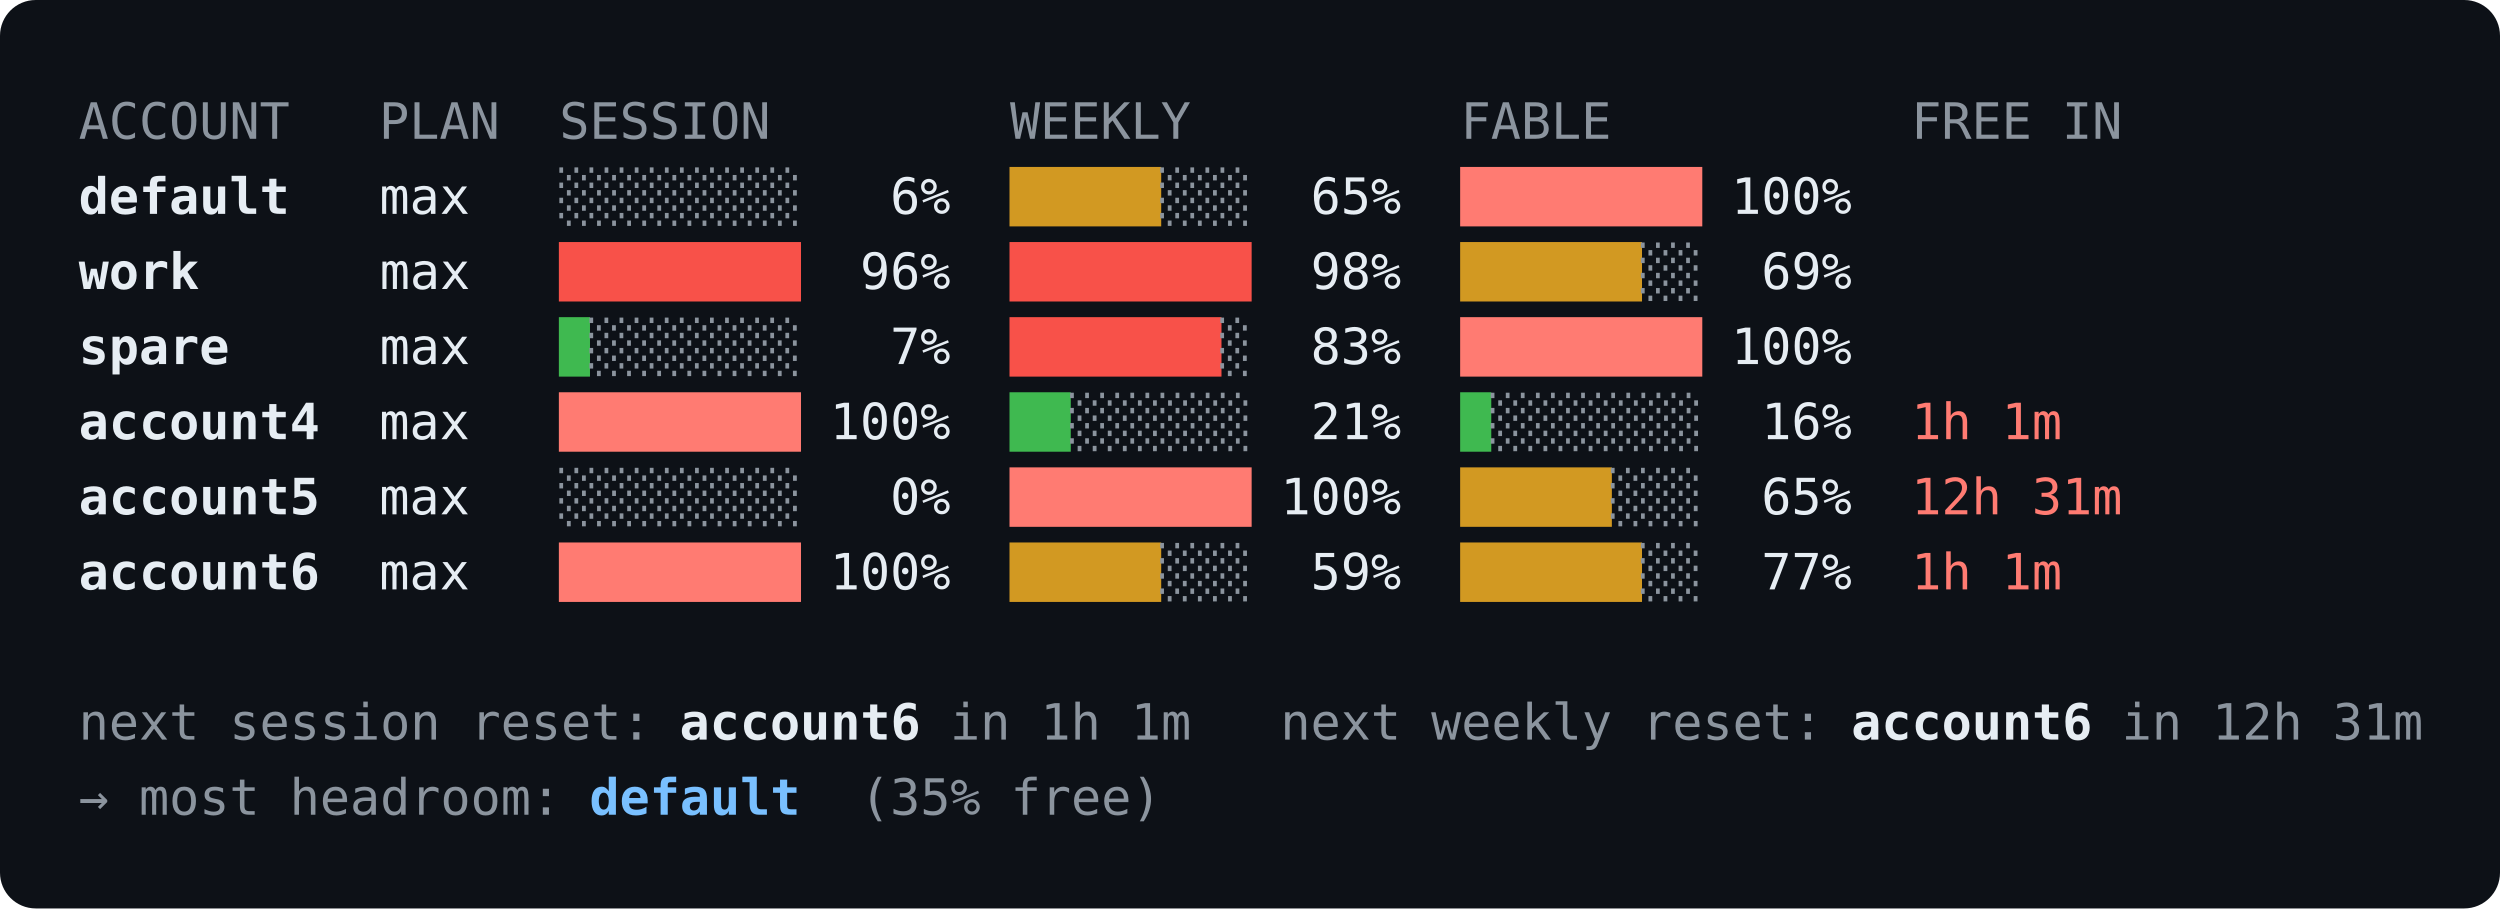
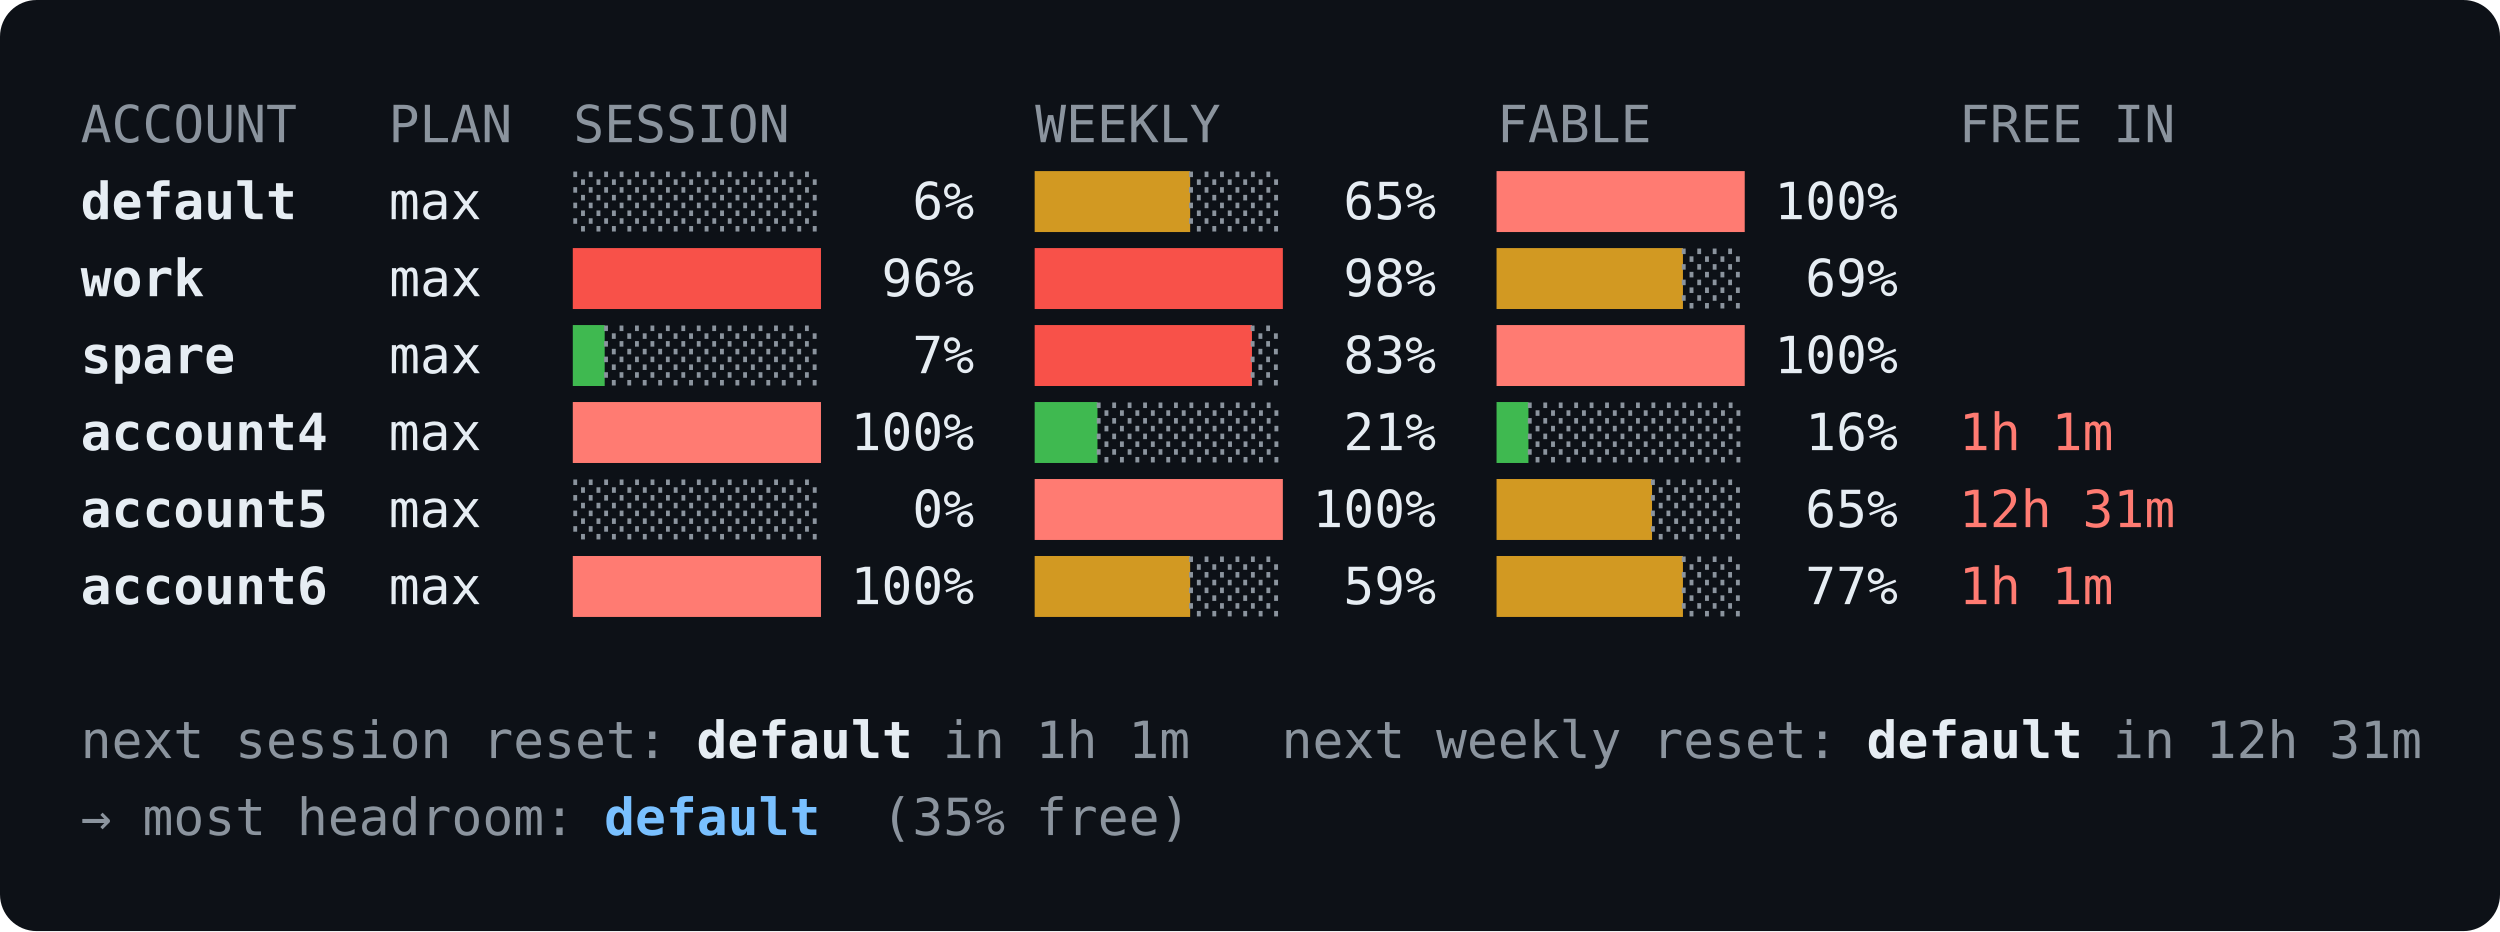
- <svg xmlns="http://www.w3.org/2000/svg" width="699" height="254" viewBox="0 0 699 254" role="img" aria-label="cclimits terminal output">
-   <rect width="699" height="254" rx="10" fill="#0d1117" />
+ <svg xmlns="http://www.w3.org/2000/svg" width="682" height="254" viewBox="0 0 682 254" role="img" aria-label="cclimits terminal output">
+   <rect width="682" height="254" rx="10" fill="#0d1117" />
  <g font-family="ui-monospace,SFMono-Regular,Menlo,Consolas,monospace" font-size="14">
    <text x="22.0" y="38.8" fill="#8b949e" xml:space="preserve">ACCOUNT </text>
    <text x="106.0" y="38.8" fill="#8b949e" xml:space="preserve">PLAN</text>
    <text x="156.4" y="38.8" fill="#8b949e" xml:space="preserve">SESSION      </text>
    <text x="282.4" y="38.8" fill="#8b949e" xml:space="preserve">WEEKLY       </text>
    <text x="408.4" y="38.8" fill="#8b949e" xml:space="preserve">FABLE        </text>
    <text x="534.4" y="38.8" fill="#8b949e" xml:space="preserve">FREE IN</text>
    <text x="22.0" y="59.8" fill="#e6edf3" font-weight="600" xml:space="preserve">default</text>
    <text x="80.8" y="59.8" fill="#e6edf3" xml:space="preserve">   max   </text>
    <text x="156.4" y="59.8" fill="#8b949e" xml:space="preserve">░░░░░░░░</text>
    <text x="223.6" y="59.8" fill="#e6edf3" xml:space="preserve">   6%  </text>
    <text x="282.4" y="59.8" fill="#d29922" xml:space="preserve">█████</text>
    <text x="324.4" y="59.8" fill="#8b949e" xml:space="preserve">░░░</text>
    <text x="349.6" y="59.8" fill="#e6edf3" xml:space="preserve">  65%  </text>
    <text x="408.4" y="59.8" fill="#ff7b72" xml:space="preserve">████████</text>
    <text x="475.6" y="59.8" fill="#e6edf3" xml:space="preserve"> 100%         </text>
    <text x="22.0" y="80.8" fill="#e6edf3" font-weight="600" xml:space="preserve">work</text>
    <text x="55.6" y="80.8" fill="#e6edf3" xml:space="preserve">      max   </text>
    <text x="156.4" y="80.8" fill="#f85149" xml:space="preserve">████████</text>
    <text x="223.6" y="80.8" fill="#e6edf3" xml:space="preserve">  96%  </text>
    <text x="282.4" y="80.8" fill="#f85149" xml:space="preserve">████████</text>
    <text x="349.6" y="80.8" fill="#e6edf3" xml:space="preserve">  98%  </text>
    <text x="408.4" y="80.8" fill="#d29922" xml:space="preserve">██████</text>
    <text x="458.8" y="80.8" fill="#8b949e" xml:space="preserve">░░</text>
    <text x="475.6" y="80.8" fill="#e6edf3" xml:space="preserve">  69%         </text>
    <text x="22.0" y="101.8" fill="#e6edf3" font-weight="600" xml:space="preserve">spare</text>
    <text x="64.0" y="101.8" fill="#e6edf3" xml:space="preserve">     max   </text>
    <text x="156.4" y="101.8" fill="#3fb950" xml:space="preserve">█</text>
    <text x="164.8" y="101.8" fill="#8b949e" xml:space="preserve">░░░░░░░</text>
    <text x="223.6" y="101.8" fill="#e6edf3" xml:space="preserve">   7%  </text>
    <text x="282.4" y="101.8" fill="#f85149" xml:space="preserve">███████</text>
    <text x="341.2" y="101.8" fill="#8b949e" xml:space="preserve">░</text>
    <text x="349.6" y="101.8" fill="#e6edf3" xml:space="preserve">  83%  </text>
    <text x="408.4" y="101.8" fill="#ff7b72" xml:space="preserve">████████</text>
    <text x="475.6" y="101.8" fill="#e6edf3" xml:space="preserve"> 100%         </text>
    <text x="22.0" y="122.8" fill="#e6edf3" font-weight="600" xml:space="preserve">account4</text>
    <text x="89.2" y="122.8" fill="#e6edf3" xml:space="preserve">  max   </text>
    <text x="156.4" y="122.8" fill="#ff7b72" xml:space="preserve">████████</text>
    <text x="223.6" y="122.8" fill="#e6edf3" xml:space="preserve"> 100%  </text>
    <text x="282.4" y="122.8" fill="#3fb950" xml:space="preserve">██</text>
    <text x="299.2" y="122.8" fill="#8b949e" xml:space="preserve">░░░░░░</text>
    <text x="349.6" y="122.8" fill="#e6edf3" xml:space="preserve">  21%  </text>
    <text x="408.4" y="122.8" fill="#3fb950" xml:space="preserve">█</text>
    <text x="416.8" y="122.8" fill="#8b949e" xml:space="preserve">░░░░░░░</text>
    <text x="475.6" y="122.8" fill="#e6edf3" xml:space="preserve">  16%  </text>
    <text x="534.4" y="122.8" fill="#ff7b72" xml:space="preserve">1h 1m</text>
    <text x="22.0" y="143.8" fill="#e6edf3" font-weight="600" xml:space="preserve">account5</text>
    <text x="89.2" y="143.8" fill="#e6edf3" xml:space="preserve">  max   </text>
    <text x="156.4" y="143.8" fill="#8b949e" xml:space="preserve">░░░░░░░░</text>
    <text x="223.6" y="143.8" fill="#e6edf3" xml:space="preserve">   0%  </text>
    <text x="282.4" y="143.8" fill="#ff7b72" xml:space="preserve">████████</text>
    <text x="349.6" y="143.8" fill="#e6edf3" xml:space="preserve"> 100%  </text>
    <text x="408.4" y="143.8" fill="#d29922" xml:space="preserve">█████</text>
    <text x="450.4" y="143.8" fill="#8b949e" xml:space="preserve">░░░</text>
    <text x="475.6" y="143.8" fill="#e6edf3" xml:space="preserve">  65%  </text>
    <text x="534.4" y="143.8" fill="#ff7b72" xml:space="preserve">12h 31m</text>
    <text x="22.0" y="164.8" fill="#e6edf3" font-weight="600" xml:space="preserve">account6</text>
    <text x="89.2" y="164.8" fill="#e6edf3" xml:space="preserve">  max   </text>
    <text x="156.4" y="164.8" fill="#ff7b72" xml:space="preserve">████████</text>
    <text x="223.6" y="164.8" fill="#e6edf3" xml:space="preserve"> 100%  </text>
    <text x="282.4" y="164.8" fill="#d29922" xml:space="preserve">█████</text>
    <text x="324.4" y="164.8" fill="#8b949e" xml:space="preserve">░░░</text>
    <text x="349.6" y="164.8" fill="#e6edf3" xml:space="preserve">  59%  </text>
    <text x="408.4" y="164.8" fill="#d29922" xml:space="preserve">██████</text>
    <text x="458.8" y="164.8" fill="#8b949e" xml:space="preserve">░░</text>
    <text x="475.6" y="164.8" fill="#e6edf3" xml:space="preserve">  77%  </text>
    <text x="534.4" y="164.8" fill="#ff7b72" xml:space="preserve">1h 1m</text>
    <text x="22.0" y="206.8" fill="#8b949e" xml:space="preserve">next session reset: </text>
-     <text x="190.0" y="206.8" fill="#e6edf3" font-weight="600" xml:space="preserve">account6</text>
-     <text x="257.2" y="206.8" fill="#8b949e" xml:space="preserve"> in 1h 1m</text>
-     <text x="358.0" y="206.8" fill="#8b949e" xml:space="preserve">next weekly reset: </text>
-     <text x="517.6" y="206.8" fill="#e6edf3" font-weight="600" xml:space="preserve">account6</text>
-     <text x="584.8" y="206.8" fill="#8b949e" xml:space="preserve"> in 12h 31m</text>
+     <text x="190.0" y="206.8" fill="#e6edf3" font-weight="600" xml:space="preserve">default</text>
+     <text x="248.8" y="206.8" fill="#8b949e" xml:space="preserve"> in 1h 1m</text>
+     <text x="349.6" y="206.8" fill="#8b949e" xml:space="preserve">next weekly reset: </text>
+     <text x="509.2" y="206.8" fill="#e6edf3" font-weight="600" xml:space="preserve">default</text>
+     <text x="568.0" y="206.8" fill="#8b949e" xml:space="preserve"> in 12h 31m</text>
    <text x="22.0" y="227.8" fill="#8b949e" xml:space="preserve">→ most headroom: </text>
    <text x="164.8" y="227.8" fill="#79c0ff" font-weight="600" xml:space="preserve">default</text>
    <text x="223.6" y="227.8" fill="#8b949e" xml:space="preserve">  (35% free)</text>
  </g>
</svg>
